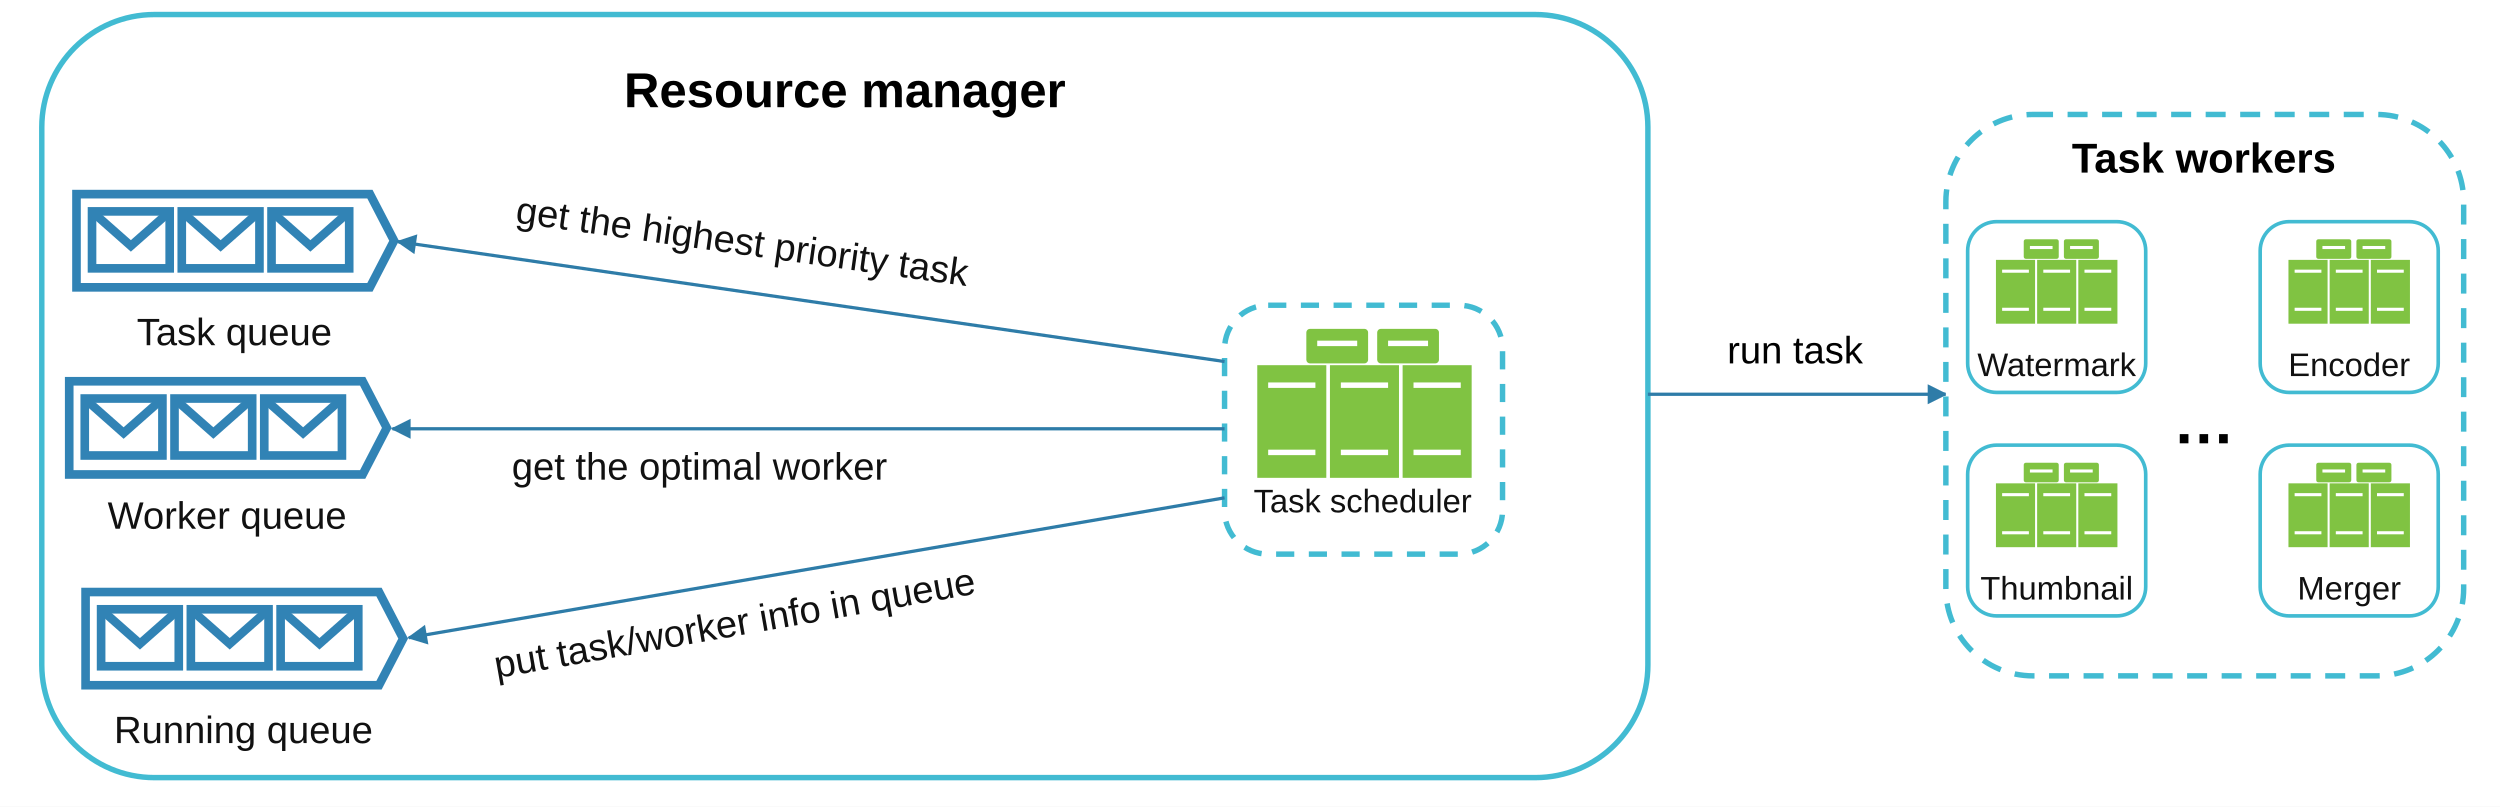
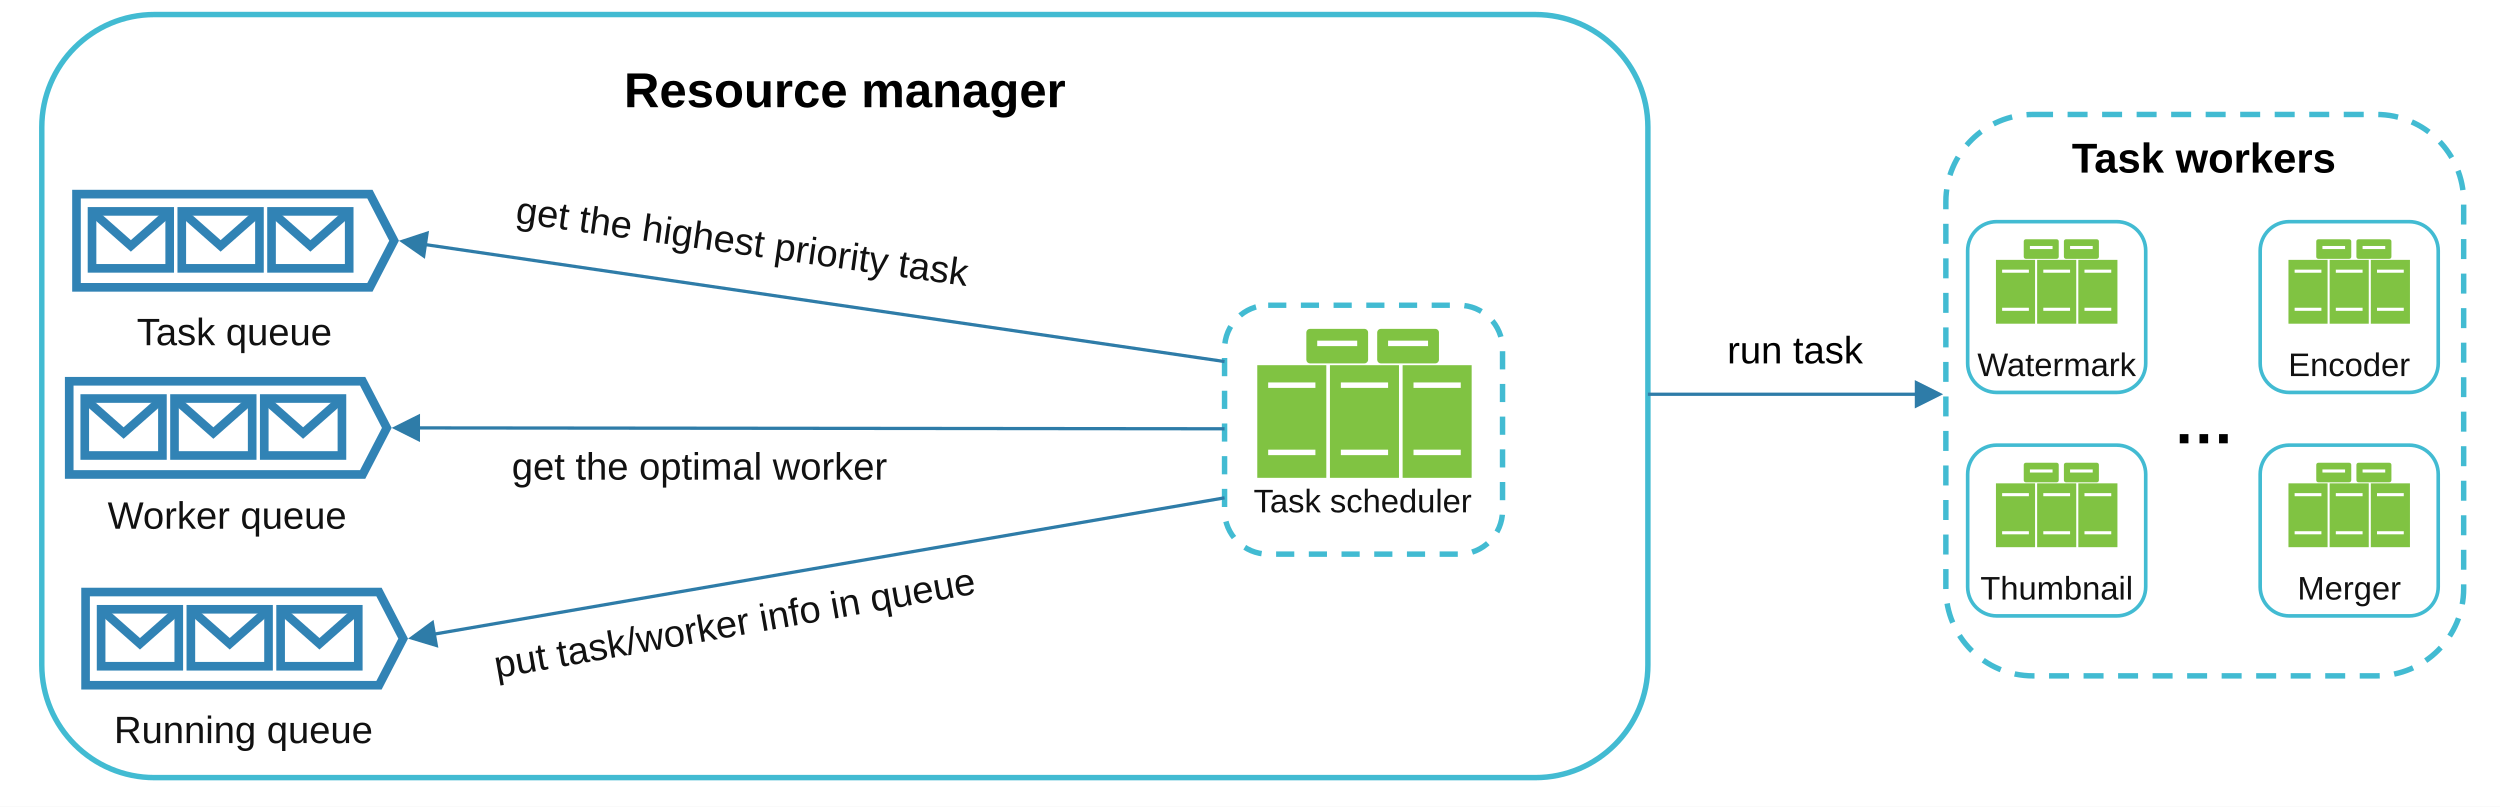
<svg xmlns="http://www.w3.org/2000/svg" width="1376" height="444" viewBox="0 0 1376 444" role="img" aria-labelledby="title desc">
  <defs>
-     <marker id="arrow" markerWidth="11" markerHeight="11" viewBox="0 0 11 11" refX="10" refY="5.5" orient="auto" markerUnits="userSpaceOnUse">
-       <path d="M0 0L11 5.5L0 11Z" fill="#2e7ca8" />
+     <marker id="arrow" markerWidth="15.6" markerHeight="15.6" viewBox="0 0 15.6 15.6" refX="12.1" refY="7.8" orient="auto" markerUnits="userSpaceOnUse">
+       <path d="M0 0L15.6 7.8L0 15.6Z" fill="#2e7ca8" />
    </marker>
    <symbol id="queue" viewBox="0 0 190 60">
      <path d="M3 3H173L187 30L173 57H3Z" fill="#fff" stroke="#3183b5" stroke-width="5" />
      <g fill="none" stroke="#3183b5" stroke-width="5">
        <rect x="12" y="13" width="45" height="33" />
        <path d="M13 14L34.5 33L56 14" />
        <rect x="64" y="13" width="45" height="33" />
        <path d="M65 14L86.5 33L108 14" />
        <rect x="116" y="13" width="45" height="33" />
        <path d="M117 14L138.5 33L160 14" />
      </g>
    </symbol>
    <symbol id="servers" viewBox="0 0 130 90">
      <rect x="33" y="3" width="34" height="19" rx="2" fill="#80c342" />
      <rect x="72" y="3" width="34" height="19" rx="2" fill="#80c342" />
      <g fill="#80c342">
        <rect x="6" y="23" width="38" height="62" />
        <rect x="46" y="23" width="38" height="62" />
        <rect x="86" y="23" width="38" height="62" />
      </g>
      <path d="M12 34H38M12 71H38M52 34H78M52 71H78M92 34H118M92 71H118M39 11H61M78 11H100" fill="none" stroke="#fff" stroke-width="3" />
    </symbol>
    <style>.flow{fill:none;stroke:#2e7ca8;stroke-width:1.8;marker-end:url(#arrow)}.queue-label,.query{font-family:Arial,Helvetica,sans-serif;fill:#111;text-anchor:middle}.queue-label{font-size:21px}.query{font-size:21px}.worker{fill:#fff;stroke:#42bbd2;stroke-width:2}.small{font:18px Arial,Helvetica,sans-serif;fill:#111;text-anchor:middle}</style>
  </defs>
  <rect width="1376" height="444" fill="#fff" />
  <rect x="23" y="8" width="884" height="420" rx="62" fill="#fff" stroke="#42bbd2" stroke-width="3" />
  <text x="465" y="59" font-family="Arial,Helvetica,sans-serif" font-size="27" font-weight="700" text-anchor="middle">Resource manager</text>
  <use href="#queue" x="39" y="104" width="181" height="57" />
  <text class="queue-label" x="129" y="190">Task queue</text>
  <use href="#queue" x="35" y="207" width="181" height="57" />
  <text class="queue-label" x="125" y="291">Worker queue</text>
  <use href="#queue" x="44" y="323" width="181" height="57" />
  <text class="queue-label" x="134" y="409">Running queue</text>
  <rect x="674" y="168" width="153" height="137" rx="24" fill="#fff" stroke="#42bbd2" stroke-width="3" stroke-dasharray="10 8" />
  <use href="#servers" x="686" y="178" width="130" height="90" />
  <text class="small" x="750" y="282">Task scheduler</text>
-   <path class="flow" d="M674 199L219 133" />
+   <path class="flow" d="M674 199L223.038 133.007" />
  <text class="query" x="0" y="3" transform="translate(408 137) rotate(8)">get the highest priority task</text>
-   <path class="flow" d="M674 236H216" />
+   <path class="flow" d="M674 236L219.075 235.504" />
  <text class="query" x="385" y="264">get the optimal worker</text>
-   <path class="flow" d="M674 274L225 351" />
+   <path class="flow" d="M674 274L228.024 350.905" />
  <text class="query" x="0" y="3" transform="translate(405 347) rotate(-10)">put task/worker info in queue</text>
-   <path class="flow" d="M907 217H1071" />
+   <path class="flow" d="M907 217L1066 217" />
  <text x="988" y="200" font-family="Arial,Helvetica,sans-serif" font-size="21" text-anchor="middle">run task</text>
  <rect x="1071" y="63" width="285" height="309" rx="48" fill="#fff" stroke="#42bbd2" stroke-width="3" stroke-dasharray="11 8" />
  <text x="1213" y="95" font-family="Arial,Helvetica,sans-serif" font-size="23" font-weight="700" text-anchor="middle">Task workers</text>
  <rect class="worker" x="1083" y="122" width="98" height="94" rx="16" />
  <use href="#servers" x="1095" y="130" width="74" height="51" />
  <text class="small" x="1132" y="207">Watermark</text>
  <rect class="worker" x="1244" y="122" width="98" height="94" rx="16" />
  <use href="#servers" x="1256" y="130" width="74" height="51" />
  <text class="small" x="1293" y="207">Encoder</text>
  <text x="1213" y="244" font-family="Arial,Helvetica,sans-serif" font-size="34" font-weight="700" text-anchor="middle">…</text>
  <rect class="worker" x="1083" y="245" width="98" height="94" rx="16" />
  <use href="#servers" x="1095" y="253" width="74" height="51" />
  <text class="small" x="1132" y="330">Thumbnail</text>
  <rect class="worker" x="1244" y="245" width="98" height="94" rx="16" />
  <use href="#servers" x="1256" y="253" width="74" height="51" />
  <text class="small" x="1293" y="330">Merger</text>
</svg>
